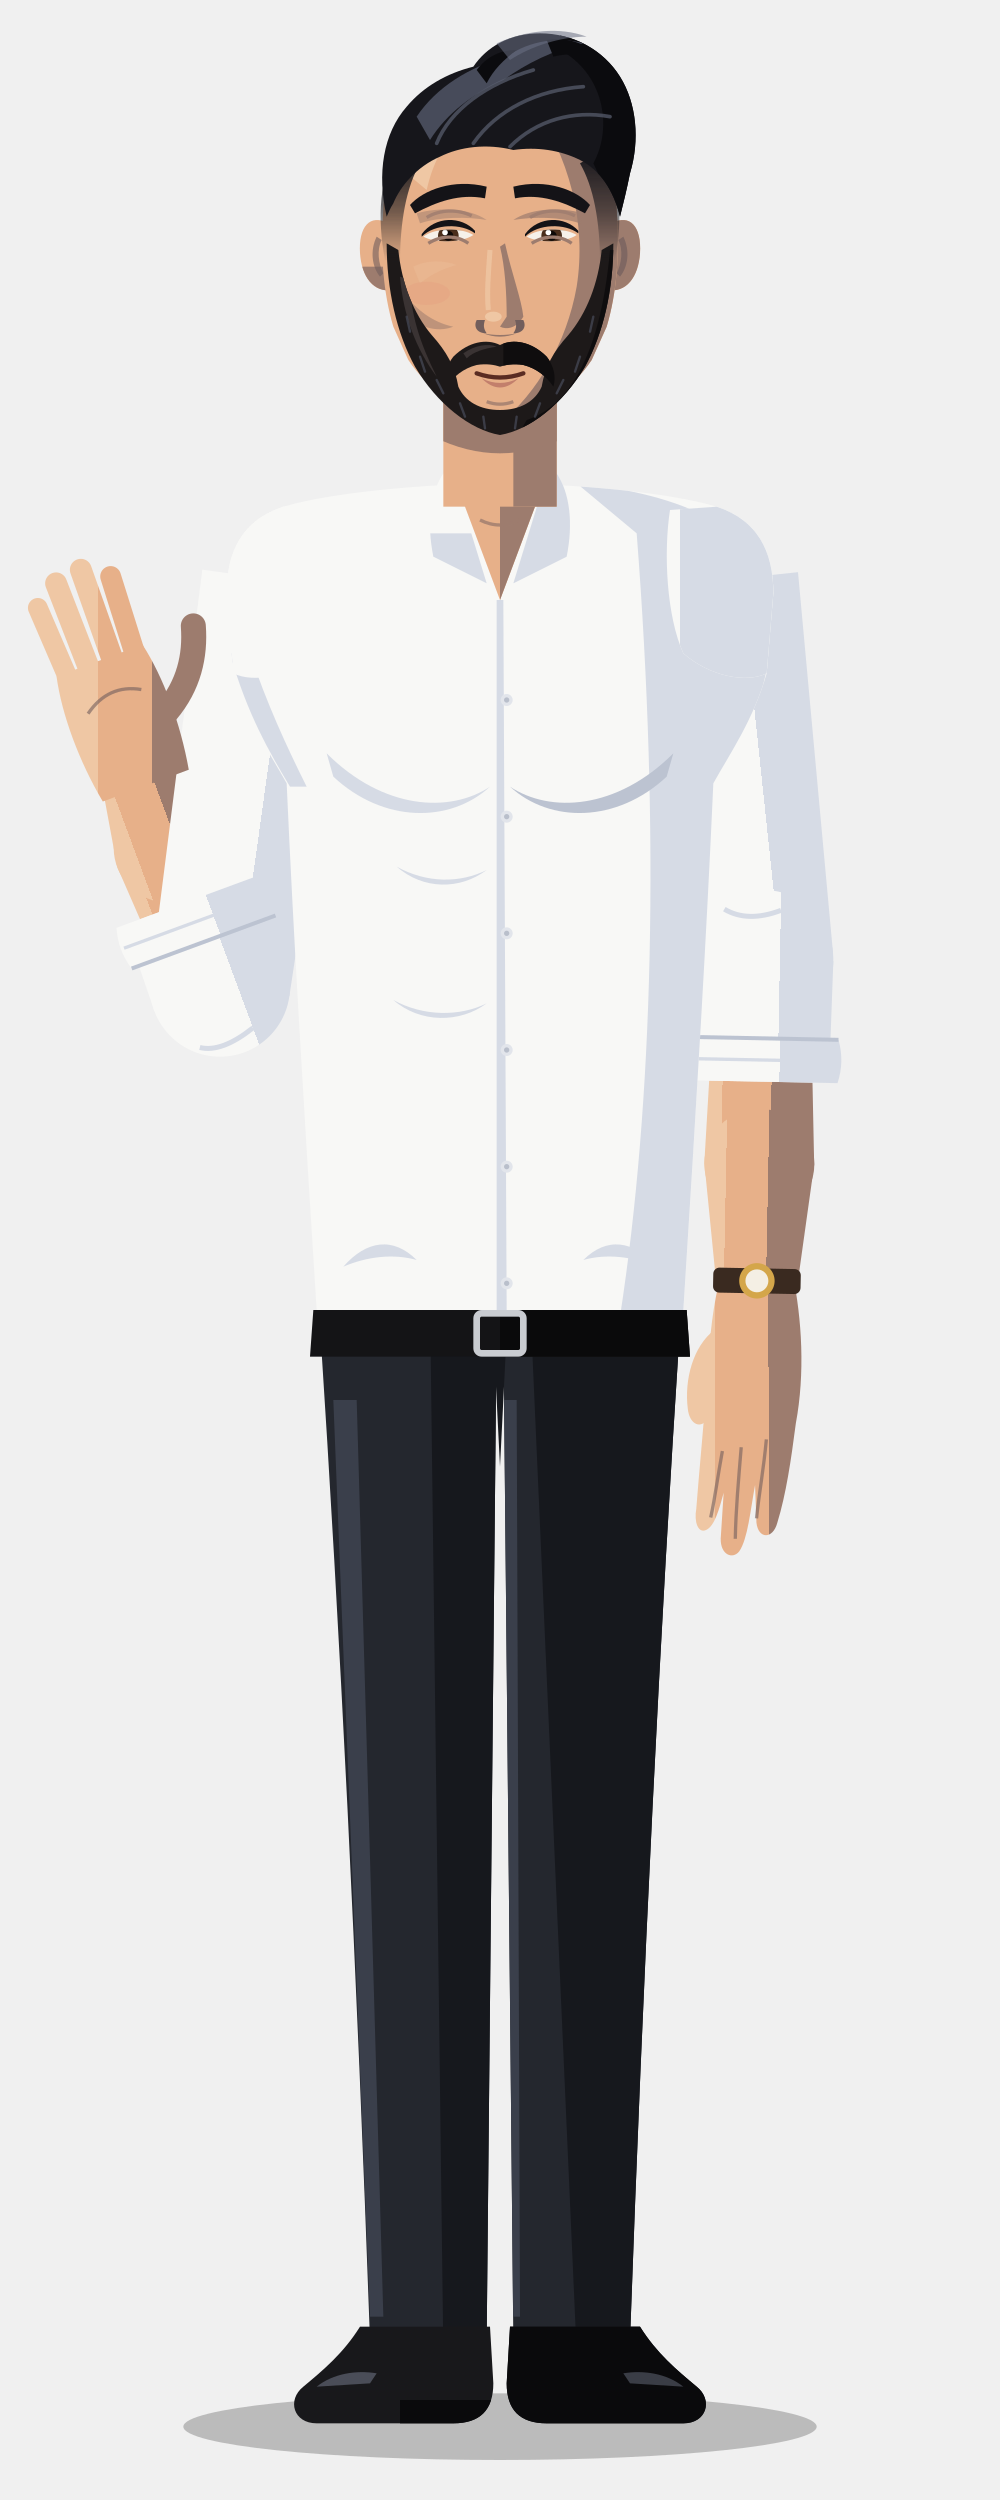
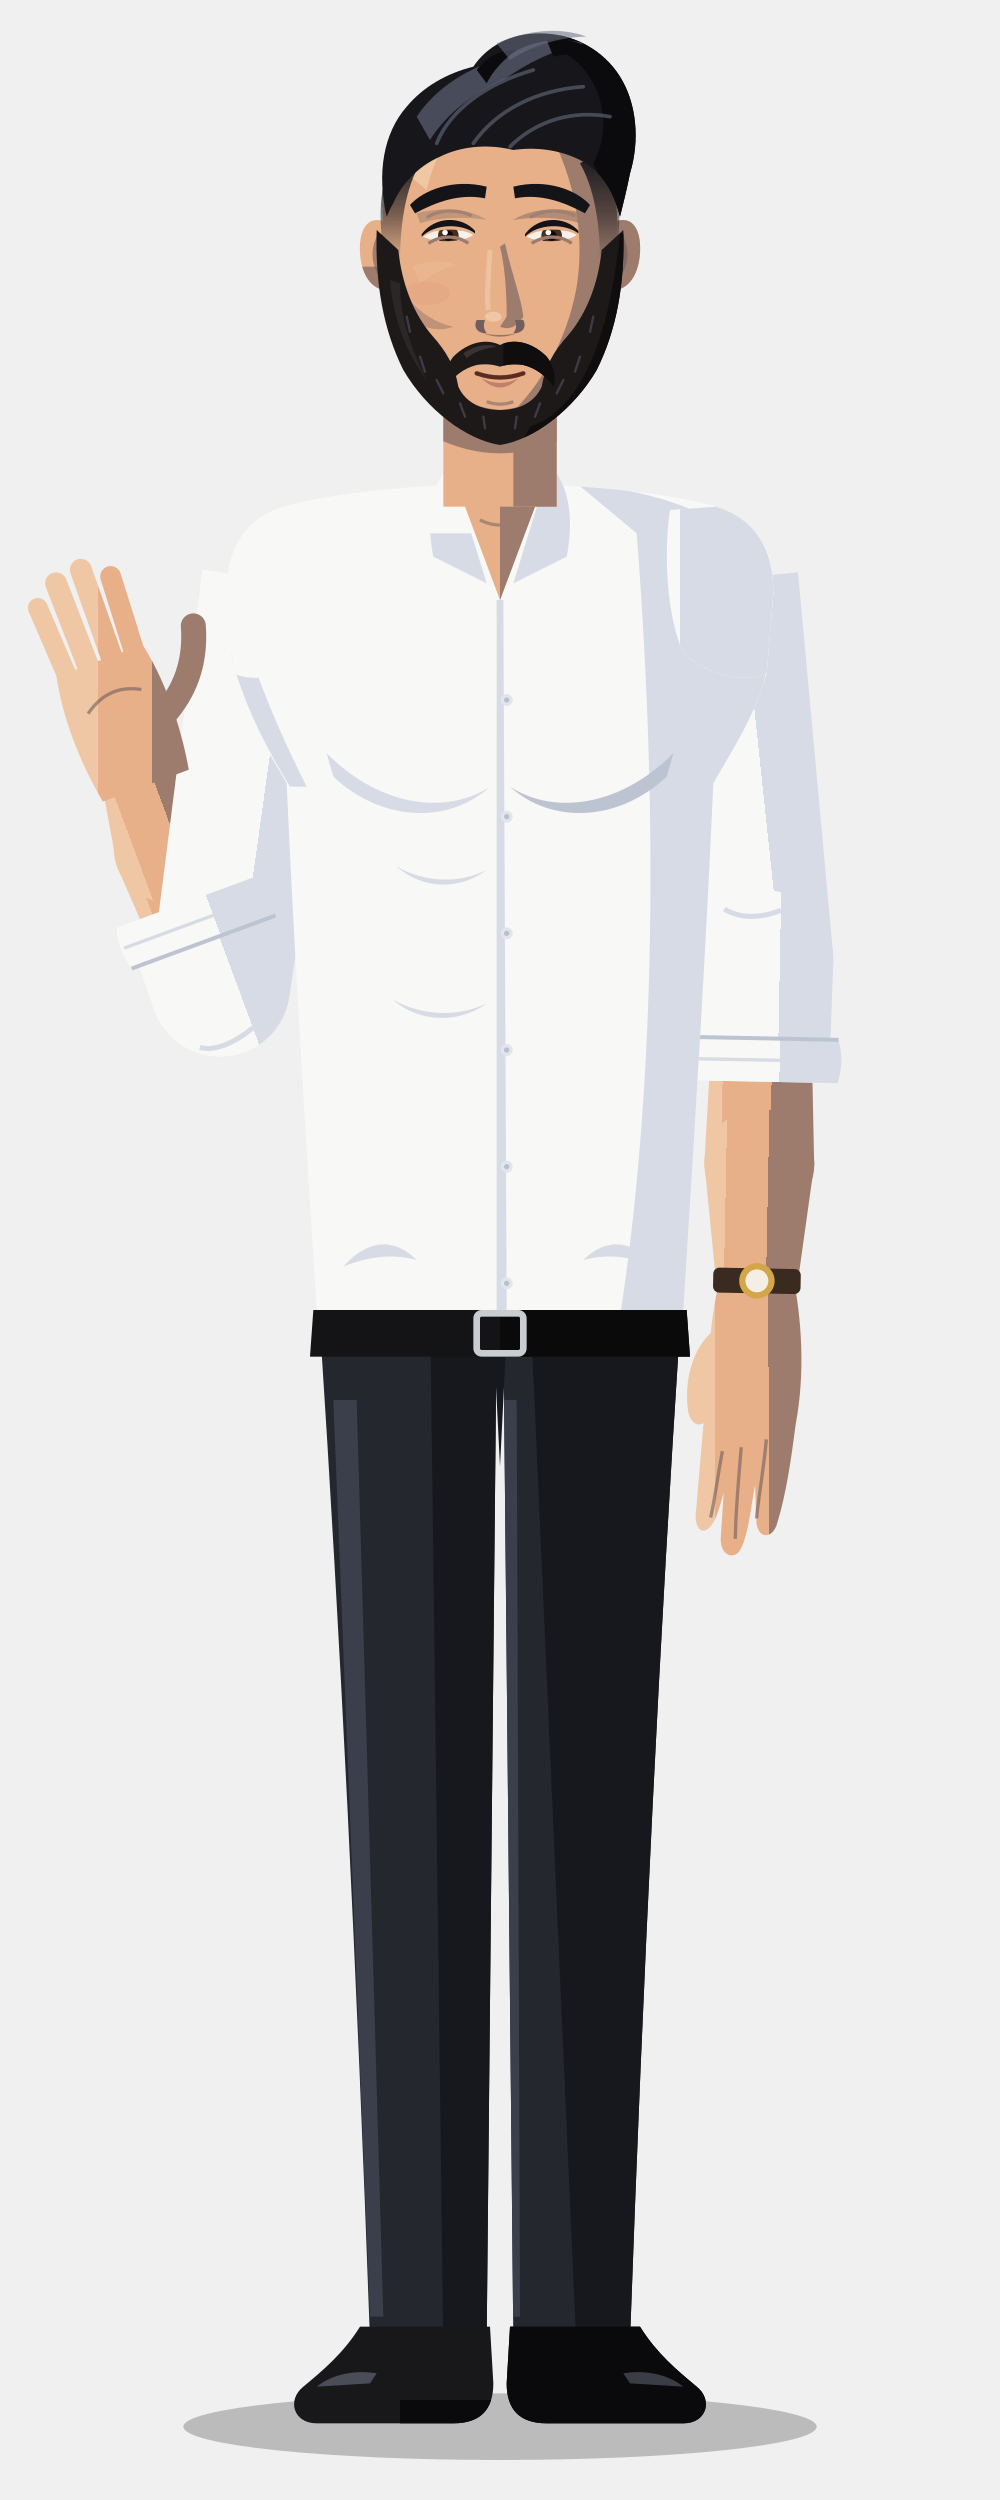
<svg xmlns="http://www.w3.org/2000/svg" viewBox="0 0 600 1500" width="600" height="1500">
  <defs>
    <linearGradient id="fade" x1="0" y1="0" x2="0" y2="1">
      <stop offset="0" stop-color="#16161b" stop-opacity="1" />
      <stop offset="0.55" stop-color="#16161b" stop-opacity="0.55" />
      <stop offset="1" stop-color="#16161b" stop-opacity="0" />
    </linearGradient>
    <clipPath id="c1">
      <path d="M192,796 L298,796 L292,1404 L222,1404 C214,1180 204,980 192,796 Z" />
    </clipPath>
    <clipPath id="c2">
      <path d="M 408,796 L 302,796 L 308,1404 L 378,1404 C 386,1180 396,980 408,796 Z" />
    </clipPath>
    <clipPath id="c3">
      <path d="M216,1396 L294,1396 L296,1430 C296,1446 288,1454 272,1454 L190,1454 C176,1454 172,1440 182,1432 C194,1422 206,1412 216,1396 Z" />
    </clipPath>
    <clipPath id="c4">
      <path d="M 384,1396 L 306,1396 L 304,1430 C 304,1446 312,1454 328,1454 L 410,1454 C 424,1454 428,1440 418,1432 C 406,1422 394,1412 384,1396 Z" />
    </clipPath>
    <linearGradient id="g5" gradientUnits="userSpaceOnUse" x1="77.1" y1="535.8" x2="137.2" y2="513.6">
      <stop offset="0" stop-color="#efc7a4" />
      <stop offset="0.14" stop-color="#efc7a4" />
      <stop offset="0.14" stop-color="#e7b089" />
      <stop offset="0.6" stop-color="#e7b089" />
      <stop offset="0.6" stop-color="#9d7c6e" />
      <stop offset="1" stop-color="#9d7c6e" />
    </linearGradient>
    <linearGradient id="g6" gradientUnits="userSpaceOnUse" x1="64.4" y1="488.3" x2="116.0" y2="469.2">
      <stop offset="0" stop-color="#efc7a4" />
      <stop offset="0.14" stop-color="#efc7a4" />
      <stop offset="0.14" stop-color="#e7b089" />
      <stop offset="0.6" stop-color="#e7b089" />
      <stop offset="0.6" stop-color="#9d7c6e" />
      <stop offset="1" stop-color="#9d7c6e" />
    </linearGradient>
    <linearGradient id="g7" gradientUnits="userSpaceOnUse" x1="105.9" y1="464.0" x2="192.1" y2="476.0">
      <stop offset="0" stop-color="#f8f8f6" />
      <stop offset="0.62" stop-color="#f8f8f6" />
      <stop offset="0.62" stop-color="#d6dbe5" />
      <stop offset="1" stop-color="#d6dbe5" />
    </linearGradient>
    <linearGradient id="g8" gradientUnits="userSpaceOnUse" x1="85.9" y1="586.9" x2="163.7" y2="558.1">
      <stop offset="0" stop-color="#f8f8f6" />
      <stop offset="0.62" stop-color="#f8f8f6" />
      <stop offset="0.62" stop-color="#d6dbe5" />
      <stop offset="1" stop-color="#d6dbe5" />
    </linearGradient>
    <linearGradient id="g9" gradientUnits="userSpaceOnUse" x1="74.4" y1="568.9" x2="160.8" y2="537.1">
      <stop offset="0" stop-color="#f8f8f6" />
      <stop offset="0.62" stop-color="#f8f8f6" />
      <stop offset="0.62" stop-color="#d6dbe5" />
      <stop offset="1" stop-color="#d6dbe5" />
    </linearGradient>
    <linearGradient id="g10" gradientUnits="userSpaceOnUse" x1="26.3" y1="9.7" x2="-26.3" y2="-9.7">
      <stop offset="0" stop-color="#efc7a4" />
      <stop offset="0.14" stop-color="#efc7a4" />
      <stop offset="0.14" stop-color="#e7b089" />
      <stop offset="0.6" stop-color="#e7b089" />
      <stop offset="0.6" stop-color="#9d7c6e" />
      <stop offset="1" stop-color="#9d7c6e" />
    </linearGradient>
    <linearGradient id="g11" gradientUnits="userSpaceOnUse" x1="424.1" y1="673.0" x2="488.0" y2="674.3">
      <stop offset="0" stop-color="#efc7a4" />
      <stop offset="0.14" stop-color="#efc7a4" />
      <stop offset="0.14" stop-color="#e7b089" />
      <stop offset="0.6" stop-color="#e7b089" />
      <stop offset="0.6" stop-color="#9d7c6e" />
      <stop offset="1" stop-color="#9d7c6e" />
    </linearGradient>
    <linearGradient id="g12" gradientUnits="userSpaceOnUse" x1="427.1" y1="743.6" x2="482.1" y2="744.7">
      <stop offset="0" stop-color="#efc7a4" />
      <stop offset="0.14" stop-color="#efc7a4" />
      <stop offset="0.14" stop-color="#e7b089" />
      <stop offset="0.6" stop-color="#e7b089" />
      <stop offset="0.6" stop-color="#9d7c6e" />
      <stop offset="1" stop-color="#9d7c6e" />
    </linearGradient>
    <linearGradient id="g13" gradientUnits="userSpaceOnUse" x1="402.7" y1="466.6" x2="489.3" y2="457.4">
      <stop offset="0" stop-color="#f8f8f6" />
      <stop offset="0.62" stop-color="#f8f8f6" />
      <stop offset="0.62" stop-color="#d6dbe5" />
      <stop offset="1" stop-color="#d6dbe5" />
    </linearGradient>
    <linearGradient id="g14" gradientUnits="userSpaceOnUse" x1="415.9" y1="605.2" x2="498.9" y2="606.8">
      <stop offset="0" stop-color="#f8f8f6" />
      <stop offset="0.62" stop-color="#f8f8f6" />
      <stop offset="0.62" stop-color="#d6dbe5" />
      <stop offset="1" stop-color="#d6dbe5" />
    </linearGradient>
    <linearGradient id="g15" gradientUnits="userSpaceOnUse" x1="410.8" y1="635.1" x2="502.8" y2="636.9">
      <stop offset="0" stop-color="#f8f8f6" />
      <stop offset="0.62" stop-color="#f8f8f6" />
      <stop offset="0.62" stop-color="#d6dbe5" />
      <stop offset="1" stop-color="#d6dbe5" />
    </linearGradient>
    <linearGradient id="g16" gradientUnits="userSpaceOnUse" x1="28.0" y1="0.6" x2="-28.0" y2="-0.6">
      <stop offset="0" stop-color="#efc7a4" />
      <stop offset="0.14" stop-color="#efc7a4" />
      <stop offset="0.14" stop-color="#e7b089" />
      <stop offset="0.6" stop-color="#e7b089" />
      <stop offset="0.6" stop-color="#9d7c6e" />
      <stop offset="1" stop-color="#9d7c6e" />
    </linearGradient>
    <clipPath id="c17">
      <path d="M300,290 C268,290 204,294 170,304 C146,312 136,330 136,356 L140,404 C148,432 162,452 172,470 C176,560 182,660 190,786 L410,786 C418,660 424,560 428,470 C438,452 452,432 460,404 L464,356 C464,330 454,312 430,304 C396,294 332,290 300,290 Z" />
    </clipPath>
    <clipPath id="c18">
      <path d="M276,296 L324,296 L300,360 Z" />
    </clipPath>
    <clipPath id="c19">
      <path d="M266,284 C258,296 256,314 260,334 L292,350 L276,298 Z" />
    </clipPath>
    <clipPath id="c20">
      <path d="M 334,284 C 342,296 344,314 340,334 L 308,350 L 324,298 Z" />
    </clipPath>
    <clipPath id="c21">
      <path d="M188,786 L412,786 L414,814 L186,814 Z" />
    </clipPath>
    <clipPath id="c22">
      <path d="M170,304 C146,312 136,330 136,356 L140,404 C152,410 174,406 190,392 C200,370 202,332 198,306 Z" />
    </clipPath>
    <clipPath id="c23">
      <path d="M 430,304 C 454,312 464,330 464,356 L 460,404 C 448,410 426,406 410,392 C 400,370 398,332 402,306 Z" />
    </clipPath>
    <clipPath id="c24">
      <path d="M233,134 C222,128 215,136 216,152 C217,166 224,176 236,174 Z" />
    </clipPath>
    <clipPath id="c25">
      <path d="M 367,134 C 378,128 385,136 384,152 C 383,166 376,176 364,174 Z" />
    </clipPath>
    <clipPath id="c26">
      <path d="M266,220 L266,304 L334,304 L334,220 Z" />
    </clipPath>
    <clipPath id="c27">
-       <path d="M300,64 C341,64 369,88 370,126 C372,152 370,176 364,196 L355,216 C343,234 324,247 300,249 C276,247 257,234 245,216 L236,196 C230,176 228,152 230,126 C231,88 259,64 300,64 Z" />
+       <path d="M300,64 C341,64 369,88 370,126 C372,152 368,176 360,196 L351,214 C340,232 322,244 300,246 C278,244 260,232 249,214 L240,196 C232,176 228,152 230,126 C231,88 259,64 300,64 Z" />
    </clipPath>
    <clipPath id="c28">
      <path d="M254,142 C261,136.5 277,136.5 284,141 C277,145.85 261,145.85 254,142 Z" />
    </clipPath>
    <clipPath id="c29">
      <path d="M316,142 C323,136.5 339,136.5 346,141 C339,145.85 323,145.85 316,142 Z" />
    </clipPath>
    <clipPath id="c30">
-       <path d="M232,146 C232,174 238,200 249,220 C262,242 282,258 300,261 C318,258 338,242 351,220 C362,200 368,174 368,146 L361,150 C359,170 352,188 341,201 C332,211 327,220 325,232 C321,241 312,246 300,246 C288,246 279,241 275,232 C273,220 268,211 259,201 C248,188 241,170 239,150 Z" />
+       <path d="M226,138 C225,170 230,198 242,222 C256,246 280,264 300,267 C320,264 344,246 358,222 C370,198 375,170 374,138 L361,150 C359,170 352,188 341,201 C332,211 327,220 325,232 C321,241 312,246 300,246 C288,246 279,241 275,232 C273,220 268,211 259,201 C248,188 241,170 239,150 Z" />
    </clipPath>
    <clipPath id="c31">
      <path d="M272,214 C281,205 292,203 300,207 C308,203 319,205 328,214 C332,219 334,226 332,232 C328,226 322,221 314,219 C308,218 303,219 300,220 C297,219 292,218 286,219 C278,221 272,226 268,232 C266,226 268,219 272,214 Z" />
    </clipPath>
    <clipPath id="c32">
      <path d="M232,130 C226,104 230,80 244,64 C254,52 268,44 284,40 C292,28 306,20 324,20 C344,20 362,30 372,46 C382,62 384,84 378,104 C376,114 374,122 372,130 C368,114 360,102 348,96 C336,90 322,88 308,90 C292,86 276,88 264,94 C250,100 240,112 236,122 C234,125 233,128 232,130 Z" />
    </clipPath>
  </defs>
  <ellipse cx="300" cy="1456" rx="190" ry="20" fill="#000" opacity="0.22" />
  <path d="M192,796 L298,796 L292,1404 L222,1404 C214,1180 204,980 192,796 Z" fill="#24272e" />
  <g clip-path="url(#c1)">
    <path d="M258,780 L304,780 L300,1412 L266,1412 Z" fill="#16181d" />
    <path d="M200,840 L214,840 L230,1390 L222,1390 Z" fill="#3a3f4b" />
  </g>
  <path d="M 408,796 L 302,796 L 308,1404 L 378,1404 C 386,1180 396,980 408,796 Z" fill="#24272e" />
  <g clip-path="url(#c2)">
    <path d="M318,780 L420,780 L420,1412 L346,1412 Z" fill="#16181d" />
    <path d="M 310,840 L 302,840 L 306,1390 L 312,1390 Z" fill="#3a3f4b" />
  </g>
  <path d="M296,800 L300,880 L304,800 Z" fill="#16181d" />
  <path d="M216,1396 L294,1396 L296,1430 C296,1446 288,1454 272,1454 L190,1454 C176,1454 172,1440 182,1432 C194,1422 206,1412 216,1396 Z" fill="#18181b" />
  <g clip-path="url(#c3)">
    <path d="M240,1440 L300,1440 L300,1460 L240,1460 Z" fill="#0a0a0c" />
    <path d="M190,1432 C200,1424 214,1422 226,1424 L222,1430 Z" fill="#4a4d58" />
  </g>
  <path d="M 384,1396 L 306,1396 L 304,1430 C 304,1446 312,1454 328,1454 L 410,1454 C 424,1454 428,1440 418,1432 C 406,1422 394,1412 384,1396 Z" fill="#18181b" />
  <g clip-path="url(#c4)">
    <path d="M300,1380 L440,1380 L440,1460 L300,1460 Z" fill="#0a0a0c" />
    <path d="M 410,1432 C 400,1424 386,1422 374,1424 L 378,1430 Z" fill="#3a3d46" />
  </g>
  <path d="M84.0,551.5 L70.3,520.1 L132.2,497.2 L142.2,530.1 Z" fill="url(#g5)" />
  <circle cx="101.2" cy="508.6" r="33.0" fill="url(#g6)" />
  <path d="M70.3,520.1 L58.5,456.5 L99.8,441.2 L132.2,497.2 Z" fill="url(#g6)" />
  <path d="M121.4,341.8 L90.4,586.2 L173.6,597.8 L210.6,354.2 Z" fill="url(#g7)" />
  <circle cx="132.0" cy="592.0" r="42.0" fill="url(#g8)" />
  <path d="M92.6,606.5 L79.1,567.2 L156.1,538.8 L171.4,577.5 Z" fill="url(#g8)" />
  <path d="M165.3,549.3 Q164.5,535.7 156.2,524.9 L69.9,556.7 Q70.7,570.3 79.0,581.1 Z" fill="url(#g9)" />
  <path d="M165.3,549.3 L79.0,581.1" stroke="#bcc3d1" stroke-width="2.4" />
  <path d="M160.8,537.1 L74.4,568.9" stroke="#d6dbe5" stroke-width="2" />
  <path d="M119.9,628.5 q13.1,3.2 31.9,-11.8" fill="none" stroke="#d6dbe5" stroke-width="3" />
  <g transform="translate(84.0,462.0) rotate(159.7)">
    <g transform="scale(1.25,1.25)">
      <path d="M-22,-8 C-26,14 -26,38 -22,56 L22,56 C26,38 26,14 22,-8 Z" fill="url(#g10)" />
      <path d="M-17,52 L-19.0,92" stroke="url(#g10)" stroke-width="10" stroke-linecap="round" />
      <path d="M-6,52 L-6.7,100" stroke="url(#g10)" stroke-width="10.5" stroke-linecap="round" />
      <path d="M6,52 L6.7,98" stroke="url(#g10)" stroke-width="10.5" stroke-linecap="round" />
      <path d="M17,52 L19.0,90" stroke="url(#g10)" stroke-width="9.5" stroke-linecap="round" />
      <path d="M-22,22 C-36,30 -44,42 -48,56" stroke="url(#g10)" stroke-width="12" stroke-linecap="round" fill="none" />
      <path d="M-14,36 Q0,44 14,34" fill="none" stroke="#725e5c" stroke-width="1.6" opacity="0.6" />
    </g>
  </g>
  <path d="M425.5,648.4 L422.6,697.7 L488.5,699.0 L487.5,649.6 Z" fill="url(#g11)" />
  <circle cx="455.6" cy="698.3" r="33.0" fill="url(#g12)" />
  <path d="M422.6,697.7 L431.7,789.6 L475.7,790.4 L488.5,699.0 Z" fill="url(#g12)" />
  <path d="M389.2,352.7 L416.2,580.4 L499.8,571.6 L478.8,343.3 Z" fill="url(#g13)" />
  <circle cx="458.0" cy="576.0" r="42.0" fill="url(#g14)" />
  <path d="M416.0,575.2 L415.8,635.2 L497.8,636.8 L500.0,576.8 Z" fill="url(#g14)" />
  <path d="M503.1,623.9 Q506.8,637.0 502.5,649.9 L410.5,648.1 Q406.8,635.0 411.1,622.1 Z" fill="url(#g15)" />
  <path d="M503.1,623.9 L411.1,622.1" stroke="#bcc3d1" stroke-width="2.4" />
  <path d="M502.8,636.9 L410.8,635.1" stroke="#d6dbe5" stroke-width="2" />
  <path d="M434.6,545.5 q14.0,8.3 34.0,0.7" fill="none" stroke="#d6dbe5" stroke-width="3" />
  <g transform="translate(454.0,776.0) rotate(1.1)">
    <g transform="scale(-1.25,1.25)">
      <path d="M-17,-10 C-22,12 -24,38 -20,62 C-18,80 -16,96 -12,110 C-10,118 -3,118 -2,110 L-1,92 C1,104 2,118 6,124 C9,128 15,126 15,118 L14,96 C16,104 18,112 22,114 C26,116 28,110 27,104 C26,86 24,62 23,40 C22,20 21,6 17,-10 Z" fill="url(#g16)" />
      <path d="M20,18 C30,26 34,42 32,56 C31,64 25,66 22,60 C22,48 20,36 16,28 Z" fill="url(#g16)" />
      <path d="M-6,70 C-5,84 -3,96 -2,108 M6,74 C7,90 8,104 8,118 M15,76 C17,88 18,98 20,108" fill="none" stroke="#725e5c" stroke-width="1.6" opacity="0.6" />
      <rect x="-21" y="-12" width="42" height="12" rx="3" fill="#3a2a20" />
      <circle cx="0" cy="-6" r="8.5" fill="#d4a64a" />
      <circle cx="0" cy="-6" r="5.5" fill="#f4efe4" />
    </g>
  </g>
  <path d="M300,290 C268,290 204,294 170,304 C146,312 136,330 136,356 L140,404 C148,432 162,452 172,470 C176,560 182,660 190,786 L410,786 C418,660 424,560 428,470 C438,452 452,432 460,404 L464,356 C464,330 454,312 430,304 C396,294 332,290 300,290 Z" fill="#f8f8f6" />
  <g clip-path="url(#c17)">
    <path d="M346,290 C406,296 466,316 464,374 C460,422 444,450 430,474 L414,790 L372,790 C392,660 396,500 382,320 Z" fill="#d6dbe5" />
    <path d="M138,392 C148,428 162,452 174,472 L184,472 C172,448 160,422 150,392 Z" fill="#d6dbe5" />
  </g>
  <path d="M196,452 C230,486 270,488 294,472 C270,494 230,494 200,466 Z" fill="#d6dbe5" />
  <path d="M404,452 C370,486 330,488 306,472 C330,494 370,494 400,466 Z" fill="#bcc3d1" />
  <path d="M236,600 C254,610 276,610 292,602 C276,614 252,614 236,600 Z" fill="#d6dbe5" />
  <path d="M206,760 C220,744 236,742 250,756 C236,752 220,754 206,760 Z" fill="#d6dbe5" />
  <path d="M350,756 C364,742 380,744 394,760 C380,754 364,752 350,756 Z" fill="#d6dbe5" />
  <path d="M238,520 C256,530 276,530 292,522 C276,534 254,534 238,520 Z" fill="#d6dbe5" />
  <path d="M276,296 L324,296 L300,360 Z" fill="#e7b089" />
  <g clip-path="url(#c18)">
    <path d="M300,290 L330,290 L300,364 Z" fill="#9d7c6e" />
  </g>
  <path d="M288,312 Q300,318 312,312" fill="none" stroke="#9d7c6e" stroke-width="2" opacity="0.8" />
  <path d="M266,284 C258,296 256,314 260,334 L292,350 L276,298 Z" fill="#f8f8f6" />
  <g clip-path="url(#c19)">
    <path d="M256,320 L292,320 L292,352 L256,352 Z" fill="#d6dbe5" />
  </g>
  <path d="M 334,284 C 342,296 344,314 340,334 L 308,350 L 324,298 Z" fill="#f8f8f6" />
  <g clip-path="url(#c20)">
    <path d="M 334,284 C 342,296 344,314 340,334 L 308,350 L 324,298 Z" fill="#d6dbe5" />
  </g>
  <path d="M268,286 Q300,280 332,286 L326,292 Q300,288 274,292 Z" fill="#d6dbe5" />
  <path d="M298,360 L302,360 L304,786 L298,786 Z" fill="#d6dbe5" />
  <circle cx="304" cy="420" r="3.6" fill="#e2e5eb" />
  <circle cx="304" cy="420" r="1.6" fill="#b9bfcb" />
  <circle cx="304" cy="490" r="3.6" fill="#e2e5eb" />
  <circle cx="304" cy="490" r="1.6" fill="#b9bfcb" />
  <circle cx="304" cy="560" r="3.6" fill="#e2e5eb" />
  <circle cx="304" cy="560" r="1.6" fill="#b9bfcb" />
  <circle cx="304" cy="630" r="3.6" fill="#e2e5eb" />
  <circle cx="304" cy="630" r="1.6" fill="#b9bfcb" />
  <circle cx="304" cy="700" r="3.6" fill="#e2e5eb" />
  <circle cx="304" cy="700" r="1.6" fill="#b9bfcb" />
  <circle cx="304" cy="770" r="3.6" fill="#e2e5eb" />
  <circle cx="304" cy="770" r="1.6" fill="#b9bfcb" />
  <path d="M188,786 L412,786 L414,814 L186,814 Z" fill="#141416" />
  <g clip-path="url(#c21)">
    <path d="M300,780 L420,780 L420,820 L300,820 Z" fill="#0a0a0b" />
  </g>
  <rect x="286" y="788" width="28" height="24" rx="3" fill="none" stroke="#c9ccd1" stroke-width="4" />
  <path d="M170,304 C146,312 136,330 136,356 L140,404 C152,410 174,406 190,392 C200,370 202,332 198,306 Z" fill="#f8f8f6" />
  <path d="M 430,304 C 454,312 464,330 464,356 L 460,404 C 448,410 426,406 410,392 C 400,370 398,332 402,306 Z" fill="#f8f8f6" />
  <g clip-path="url(#c23)">
    <path d="M408,290 L470,290 L470,420 L408,420 Z" fill="#d6dbe5" />
  </g>
  <path d="M233,134 C222,128 215,136 216,152 C217,166 224,176 236,174 Z" fill="#e7b089" />
  <g clip-path="url(#c24)">
    <path d="M200,160 L240,160 L240,190 L200,190 Z" fill="#9d7c6e" />
  </g>
  <path d="M 367,134 C 378,128 385,136 384,152 C 383,166 376,176 364,174 Z" fill="#e7b089" />
  <g clip-path="url(#c25)">
    <path d="M360,120 L400,120 L400,190 L360,190 Z" fill="#9d7c6e" />
  </g>
  <path d="M226,142 C222,150 223,160 228,166 L230,164 C227,158 226,150 229,144 Z" fill="#725e5c" opacity="0.6" />
  <path d="M 374,142 C 378,150 377,160 372,166 L 370,164 C 373,158 374,150 371,144 Z" fill="#725e5c" opacity="0.7" />
  <path d="M266,220 L266,304 L334,304 L334,220 Z" fill="#e7b089" />
  <g clip-path="url(#c26)">
    <path d="M308,210 L340,210 L340,310 L308,310 Z" fill="#9d7c6e" />
    <path d="M260,210 L340,210 L340,262 Q300,282 260,262 Z" fill="#9d7c6e" />
  </g>
-   <path d="M300,64 C341,64 369,88 370,126 C372,152 370,176 364,196 L355,216 C343,234 324,247 300,249 C276,247 257,234 245,216 L236,196 C230,176 228,152 230,126 C231,88 259,64 300,64 Z" fill="#e7b089" />
+   <path d="M300,64 C341,64 369,88 370,126 C372,152 368,176 360,196 L351,214 C340,232 322,244 300,246 C278,244 260,232 249,214 L240,196 C232,176 228,152 230,126 C231,88 259,64 300,64 Z" fill="#e7b089" />
  <g clip-path="url(#c27)">
    <path d="M318,60 C352,70 376,96 376,130 C378,170 368,204 350,228 C336,244 318,252 300,254 C322,236 340,206 346,172 C352,134 342,94 318,60 Z" fill="#9d7c6e" />
    <path d="M244,104 C250,86 264,74 282,70 C268,82 260,96 256,114 Z" fill="#efc7a4" />
  </g>
  <path d="M248,160 C256,156 266,156 274,159 C266,161 258,165 252,170 Z" fill="#efc7a4" opacity="0.25" />
  <path d="M244,178 C252,188 262,194 272,196 C262,200 250,196 244,188 Z" fill="#9d7c6e" opacity="0.55" />
  <ellipse cx="256" cy="176" rx="14" ry="7" fill="#e07e70" opacity="0.14" />
  <path d="M246,123 C254,114 272,107 292,112 L291,119 C276,116 262,121 249,128 Z" fill="#141317" />
  <path d="M 354,123 C 346,114 328,107 308,112 L 309,119 C 324,116 338,121 351,128 Z" fill="#141317" />
  <path d="M250,128 C264,124 282,125 292,132 C280,130 264,130 252,134 Z" fill="#9d7c6e" opacity="0.5" />
  <path d="M 350,128 C 336,124 318,125 308,132 C 320,130 336,130 348,134 Z" fill="#9d7c6e" opacity="0.7" />
  <path d="M254,142 C261,136.5 277,136.5 284,141 C277,145.85 261,145.85 254,142 Z" fill="#f6f1ea" />
  <g clip-path="url(#c28)">
    <circle cx="269" cy="141.5" r="6.2" fill="#4a2e1c" />
    <circle cx="269" cy="141.5" r="3" fill="#0e0907" />
    <circle cx="267" cy="139.5" r="1.7" fill="#fff" />
    <rect x="249" y="120" width="40" height="18.5" fill="#000" opacity="0.14" />
  </g>
  <path d="M253,142 C261,134.0 277,134.0 285,140 L285,138.5 C277,129.5 261,129.5 253,140.5 Z" fill="#141317" />
  <path d="M256,130.5 C264,125.5 275,125.5 283,129.5" fill="none" stroke="#9d7c6e" stroke-width="2" opacity="0.8" />
  <path d="M257,146 C265,141 274,141 281,146" fill="none" stroke="#9d7c6e" stroke-width="2" />
  <path d="M316,142 C323,136.5 339,136.5 346,141 C339,145.85 323,145.85 316,142 Z" fill="#f6f1ea" />
  <g clip-path="url(#c29)">
    <circle cx="331" cy="141.5" r="6.2" fill="#4a2e1c" />
    <circle cx="331" cy="141.5" r="3" fill="#0e0907" />
    <circle cx="329" cy="139.5" r="1.7" fill="#fff" />
    <rect x="311" y="120" width="40" height="18.5" fill="#000" opacity="0.14" />
  </g>
  <path d="M315,142 C323,134.0 339,134.0 347,140 L347,138.5 C339,129.5 323,129.5 315,140.5 Z" fill="#141317" />
  <path d="M318,130.5 C326,125.5 337,125.5 345,129.5" fill="none" stroke="#9d7c6e" stroke-width="2" opacity="0.8" />
  <path d="M319,146 C327,141 336,141 343,146" fill="none" stroke="#9d7c6e" stroke-width="2" />
  <path d="M303,146 C307,164 313,180 314,190 C310,197 304,198 300,196 L304,190 C304,176 303,160 300,148 Z" fill="#9d7c6e" />
  <path d="M286,192 C284,196 286,200 292,200 C290,197 290,195 291,192 Z" fill="#725e5c" />
  <path d="M314,192 C316,196 314,200 308,200 C310,197 310,195 309,192 Z" fill="#725e5c" />
  <path d="M290,200 Q300,204 310,200 Q300,202 290,200 Z" fill="#725e5c" opacity="0.7" />
  <ellipse cx="296" cy="190" rx="5" ry="3" fill="#efc7a4" />
  <path d="M294,150 C293,164 292,176 293,186" fill="none" stroke="#efc7a4" stroke-width="3" opacity="0.8" />
-   <path d="M232,146 C232,174 238,200 249,220 C262,242 282,258 300,261 C318,258 338,242 351,220 C362,200 368,174 368,146 L361,150 C359,170 352,188 341,201 C332,211 327,220 325,232 C321,241 312,246 300,246 C288,246 279,241 275,232 C273,220 268,211 259,201 C248,188 241,170 239,150 Z" fill="#1d1919" />
+   <path d="M226,138 C225,170 230,198 242,222 C256,246 280,264 300,267 C320,264 344,246 358,222 C370,198 375,170 374,138 L361,150 C359,170 352,188 341,201 C332,211 327,220 325,232 C321,241 312,246 300,246 C288,246 279,241 275,232 C273,220 268,211 259,201 C248,188 241,170 239,150 Z" fill="#1d1919" />
  <g clip-path="url(#c30)">
-     <path d="M316,252 C340,244 360,216 366,150 L380,150 L380,280 L300,280 Z" fill="#0f0d0e" />
-     <path d="M240,166 C242,190 250,210 262,226 C252,206 246,188 246,168 Z" fill="#3a3333" />
+     <path d="M318,256 C342,248 364,218 372,140 L390,140 L390,290 L300,290 Z" fill="#0f0d0e" />
+     <path d="M234,168 C236,192 244,212 256,228 C246,208 240,190 240,170 Z" fill="#2c2727" />
  </g>
  <path d="M252,214 l3,9" fill="none" stroke="#474b5a" stroke-width="1.4" stroke-linecap="round" stroke-linejoin="round" opacity="0.7" />
  <path d="M262,228 l4,8" fill="none" stroke="#474b5a" stroke-width="1.4" stroke-linecap="round" stroke-linejoin="round" opacity="0.7" />
  <path d="M276,242 l3,8" fill="none" stroke="#474b5a" stroke-width="1.4" stroke-linecap="round" stroke-linejoin="round" opacity="0.7" />
  <path d="M290,250 l1,7" fill="none" stroke="#474b5a" stroke-width="1.4" stroke-linecap="round" stroke-linejoin="round" opacity="0.7" />
  <path d="M244,190 l2,9" fill="none" stroke="#474b5a" stroke-width="1.4" stroke-linecap="round" stroke-linejoin="round" opacity="0.7" />
  <path d="M310,250 l-1,7" fill="none" stroke="#474b5a" stroke-width="1.4" stroke-linecap="round" stroke-linejoin="round" opacity="0.7" />
  <path d="M324,242 l-3,8" fill="none" stroke="#474b5a" stroke-width="1.4" stroke-linecap="round" stroke-linejoin="round" opacity="0.7" />
  <path d="M338,228 l-4,8" fill="none" stroke="#474b5a" stroke-width="1.4" stroke-linecap="round" stroke-linejoin="round" opacity="0.7" />
  <path d="M348,214 l-3,9" fill="none" stroke="#474b5a" stroke-width="1.4" stroke-linecap="round" stroke-linejoin="round" opacity="0.7" />
  <path d="M356,190 l-2,9" fill="none" stroke="#474b5a" stroke-width="1.4" stroke-linecap="round" stroke-linejoin="round" opacity="0.7" />
  <path d="M272,214 C281,205 292,203 300,207 C308,203 319,205 328,214 C332,219 334,226 332,232 C328,226 322,221 314,219 C308,218 303,219 300,220 C297,219 292,218 286,219 C278,221 272,226 268,232 C266,226 268,219 272,214 Z" fill="#1d1919" />
  <g clip-path="url(#c31)">
    <path d="M302,200 L340,200 L340,236 L302,236 Z" fill="#0f0d0e" />
    <path d="M278,212 C285,207 293,206 298,208 C291,209 284,211 280,215 Z" fill="#3a3333" />
  </g>
  <path d="M286,224 Q300,229 314,224" fill="none" stroke="#5a2c22" stroke-width="2.6" stroke-linecap="round" />
  <path d="M289,227 Q300,238.0 311,227 Q300,232.5 289,227 Z" fill="#c27f6c" />
  <path d="M292,241 Q300,244 308,241" fill="none" stroke="#9d7c6e" stroke-width="2" opacity="0.8" />
  <path d="M231,156 C226,130 228,106 238,90 L252,98 C244,112 240,132 240,158 Z" fill="url(#fade)" />
  <path d="M 369,156 C 374,130 372,106 362,90 L 348,98 C 356,112 360,132 360,158 Z" fill="url(#fade)" />
  <path d="M232,130 C226,104 230,80 244,64 C254,52 268,44 284,40 C292,28 306,20 324,20 C344,20 362,30 372,46 C382,62 384,84 378,104 C376,114 374,122 372,130 C368,114 360,102 348,96 C336,90 322,88 308,90 C292,86 276,88 264,94 C250,100 240,112 236,122 C234,125 233,128 232,130 Z" fill="#16161b" />
  <g clip-path="url(#c32)">
    <path d="M336,18 C368,24 388,52 384,84 C382,104 376,118 372,132 L356,98 C368,76 362,44 336,30 Z" fill="#0b0b0e" />
    <path d="M250,70 C262,52 282,40 304,34 C318,24 336,22 350,26 C332,30 316,38 302,48 C284,56 268,68 258,84 Z" fill="#474b5a" />
  </g>
  <path d="M262,86 C270,66 292,50 320,42" fill="none" stroke="#5a5f70" stroke-width="2.2" stroke-linecap="round" stroke-linejoin="round" opacity="0.7" />
  <path d="M284,86 C298,66 322,54 350,52" fill="none" stroke="#5a5f70" stroke-width="2.2" stroke-linecap="round" stroke-linejoin="round" opacity="0.7" />
  <path d="M306,88 C322,72 344,66 366,70" fill="none" stroke="#5a5f70" stroke-width="2.2" stroke-linecap="round" stroke-linejoin="round" opacity="0.7" />
  <path d="M286,42 C292,34 300,30 310,30 C302,36 296,42 292,50 Z" fill="#0b0b0e" />
  <path d="M328,24 C340,22 352,26 360,34 C350,32 340,32 332,34 Z" fill="#0b0b0e" />
  <path d="M298,26 C316,18 336,16 352,22 C336,22 318,28 306,36 Z" fill="#6a7083" opacity="0.55" />
</svg>
